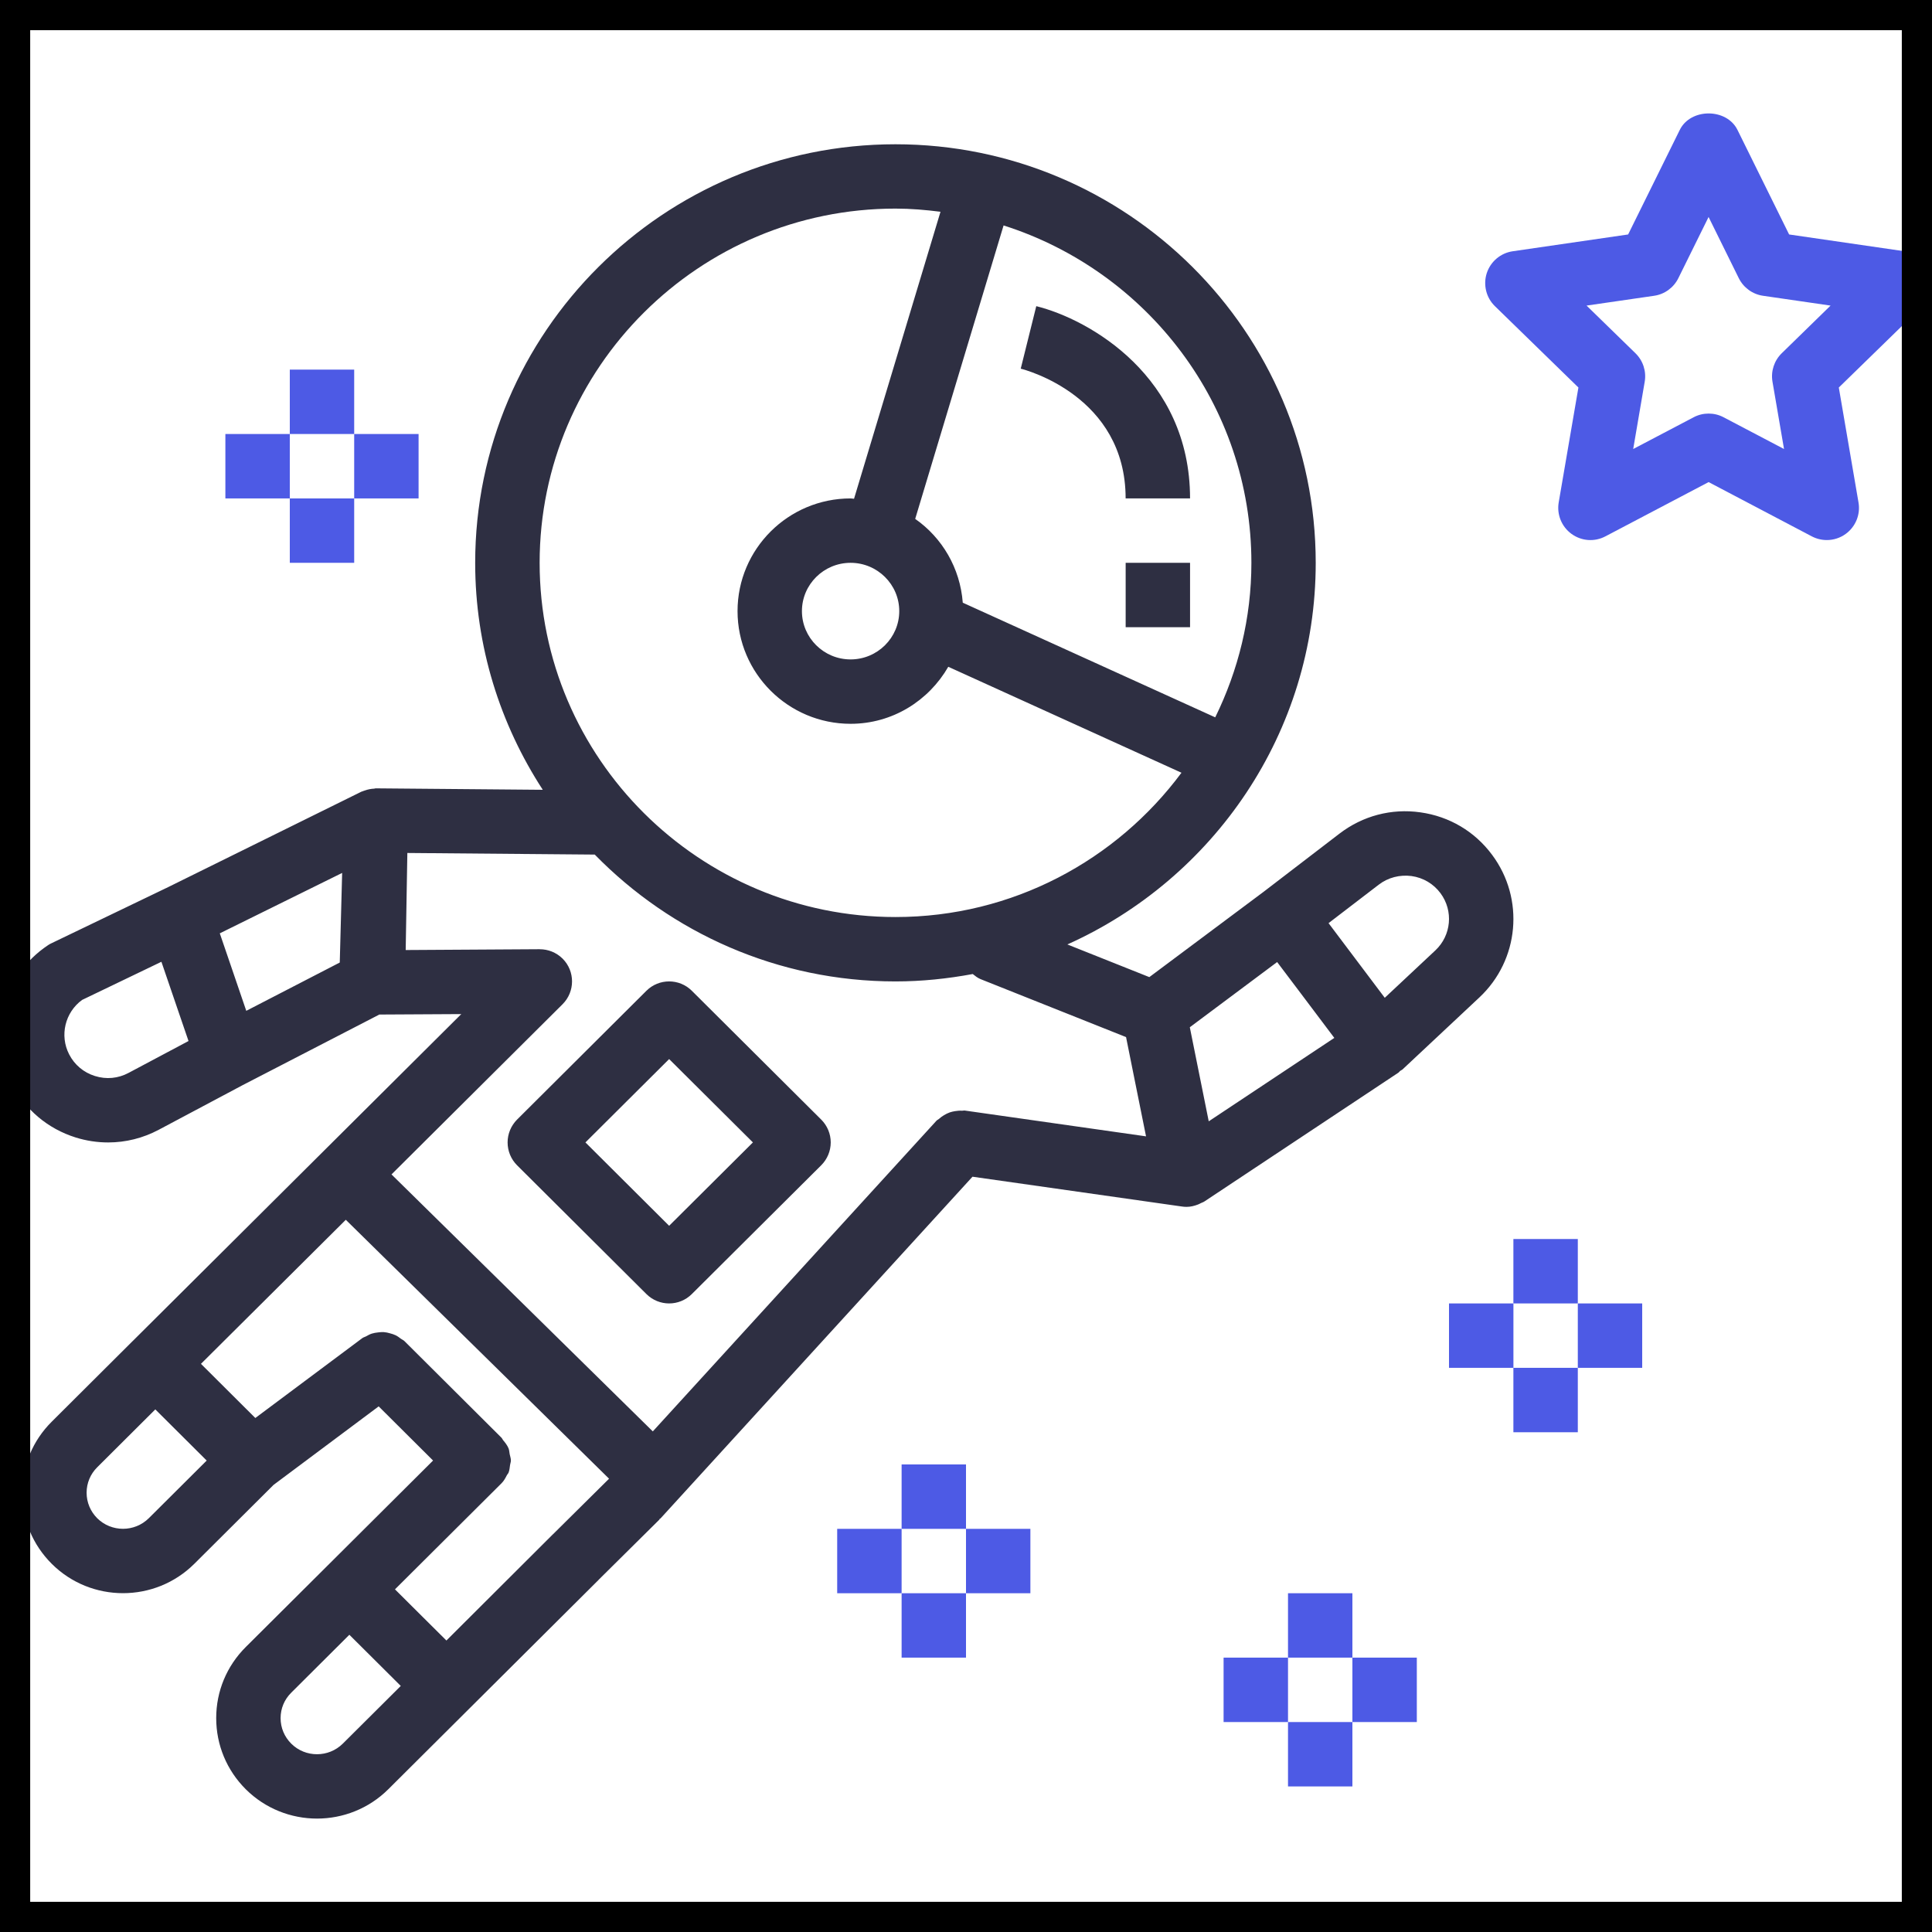
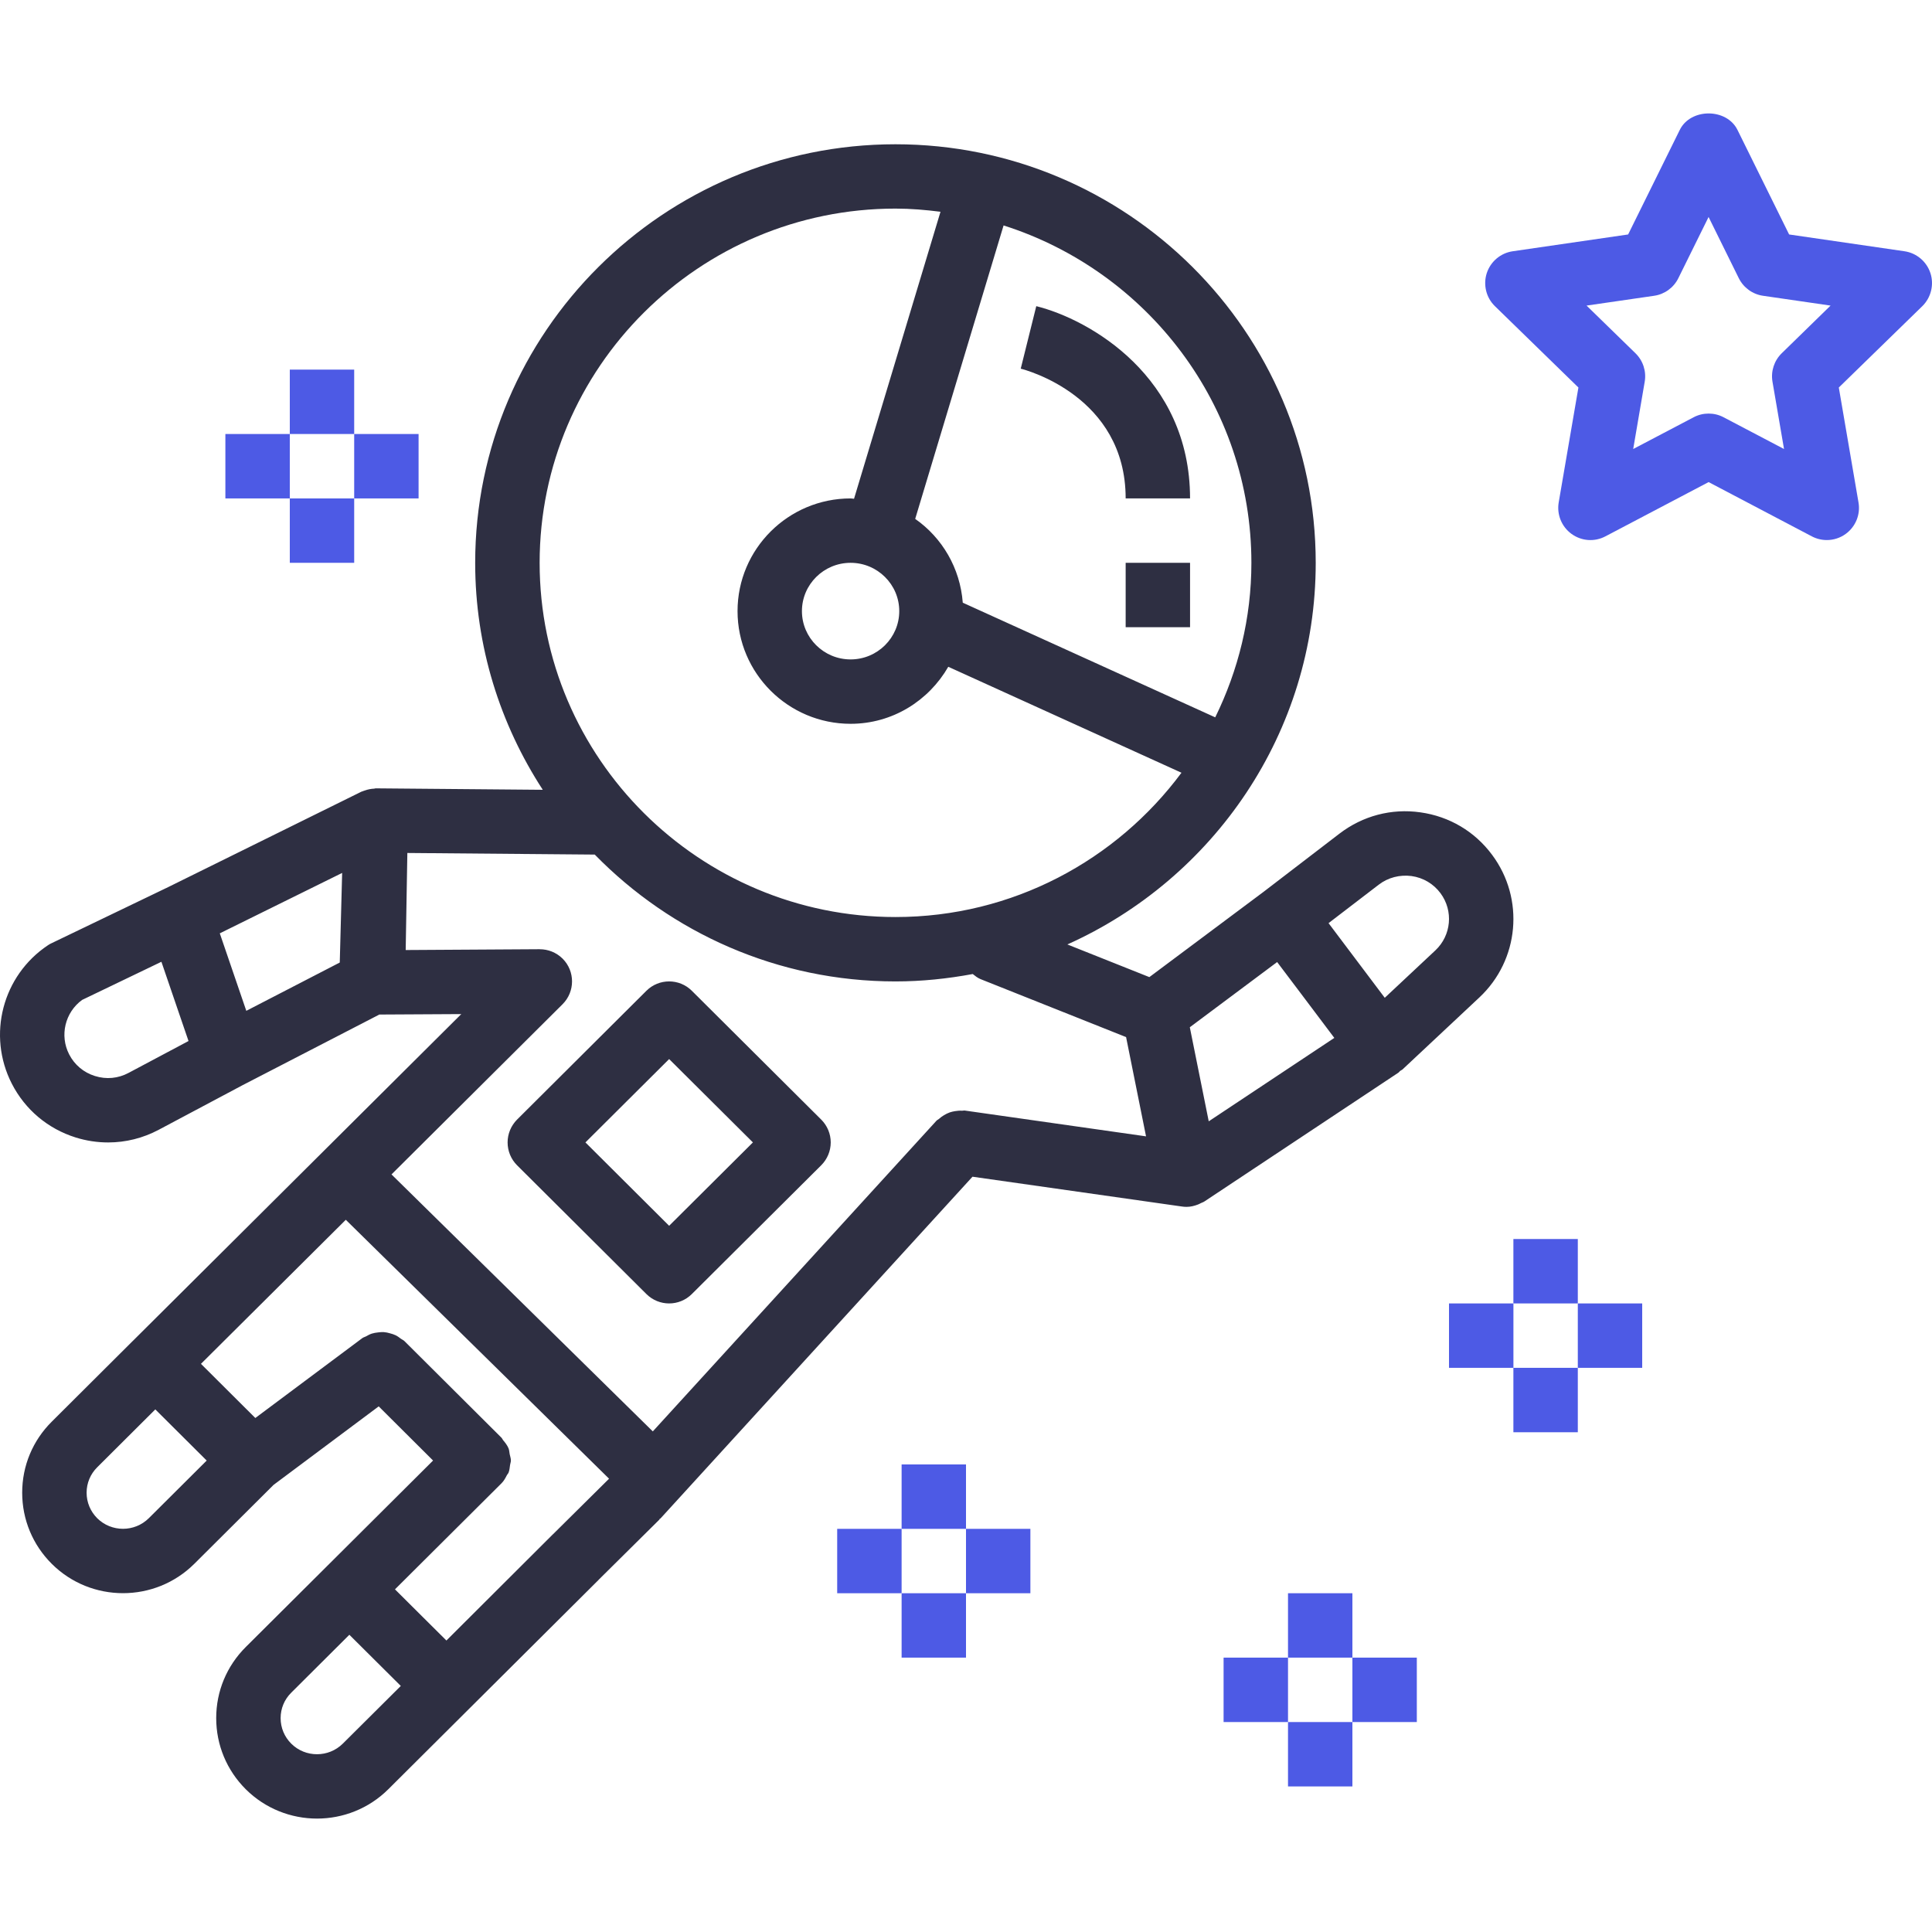
<svg xmlns="http://www.w3.org/2000/svg" width="64" height="64" viewBox="0 0 64 64" fill="none">
-   <path d="M63.948 9.048C63.822 8.663 63.489 8.381 63.087 8.323L59.267 7.767L57.557 4.305C57.198 3.575 56.002 3.575 55.644 4.305L53.934 7.767L50.113 8.323C49.711 8.381 49.378 8.662 49.251 9.048C49.127 9.434 49.23 9.859 49.521 10.142L52.287 12.837L51.634 16.643C51.566 17.043 51.73 17.447 52.058 17.686C52.39 17.927 52.823 17.957 53.182 17.767L56.6 15.97L60.017 17.767C60.173 17.849 60.345 17.89 60.515 17.89C60.735 17.89 60.956 17.822 61.142 17.686C61.47 17.447 61.635 17.043 61.565 16.643L60.913 12.837L63.679 10.142C63.968 9.858 64.073 9.434 63.948 9.048ZM59.022 11.702C58.772 11.946 58.656 12.3 58.716 12.646L59.098 14.874L57.097 13.823C56.941 13.74 56.771 13.7 56.6 13.7C56.429 13.7 56.26 13.74 56.103 13.823L54.102 14.874L54.483 12.646C54.543 12.3 54.428 11.947 54.177 11.702L52.557 10.123L54.795 9.798C55.143 9.748 55.442 9.529 55.598 9.214L56.599 7.188L57.599 9.214C57.755 9.529 58.055 9.748 58.403 9.798L60.64 10.123L59.022 11.702Z" fill="#4D5AE5" />
+   <path d="M63.948 9.048C63.822 8.663 63.489 8.381 63.087 8.323L59.267 7.767L57.557 4.305C57.198 3.575 56.002 3.575 55.644 4.305L53.934 7.767L50.113 8.323C49.711 8.381 49.378 8.662 49.251 9.048C49.127 9.434 49.23 9.859 49.521 10.142L52.287 12.837L51.634 16.643C51.566 17.043 51.73 17.447 52.058 17.686C52.39 17.927 52.823 17.957 53.182 17.767L56.6 15.97L60.018 17.767C60.173 17.849 60.345 17.89 60.515 17.89C60.735 17.89 60.956 17.822 61.142 17.686C61.47 17.447 61.635 17.043 61.565 16.643L60.913 12.837L63.679 10.142C63.968 9.858 64.073 9.434 63.948 9.048ZM59.022 11.702C58.772 11.946 58.656 12.3 58.716 12.646L59.098 14.874L57.097 13.823C56.941 13.74 56.771 13.7 56.6 13.7C56.429 13.7 56.26 13.74 56.103 13.823L54.102 14.874L54.483 12.646C54.543 12.3 54.428 11.947 54.177 11.702L52.557 10.123L54.795 9.798C55.143 9.748 55.443 9.529 55.598 9.214L56.599 7.188L57.599 9.214C57.755 9.529 58.055 9.748 58.403 9.798L60.64 10.123L59.022 11.702Z" fill="#4D5AE5" />
  <path d="M52.267 41.044H50.133V43.178H52.267V41.044Z" fill="#4D5AE5" />
  <path d="M52.267 45.311H50.133V47.445H52.267V45.311Z" fill="#4D5AE5" />
  <path d="M54.4 43.178H52.267V45.311H54.4V43.178Z" fill="#4D5AE5" />
  <path d="M50.134 43.178H48V45.311H50.134V43.178Z" fill="#4D5AE5" />
  <path d="M44.8 52.778H42.667V54.911H44.8V52.778Z" fill="#4D5AE5" />
  <path d="M44.8 57.045H42.667V59.178H44.8V57.045Z" fill="#4D5AE5" />
  <path d="M46.934 54.911H44.8V57.045H46.934V54.911Z" fill="#4D5AE5" />
  <path d="M42.667 54.911H40.533V57.045H42.667V54.911Z" fill="#4D5AE5" />
  <path d="M32 48.511H29.867V50.645H32V48.511Z" fill="#4D5AE5" />
  <path d="M32 52.778H29.867V54.911H32V52.778Z" fill="#4D5AE5" />
  <path d="M34.133 50.645H32V52.778H34.133V50.645Z" fill="#4D5AE5" />
  <path d="M29.867 50.645H27.733V52.778H29.867V50.645Z" fill="#4D5AE5" />
  <path d="M11.733 12.244H9.6V14.377H11.733V12.244Z" fill="#4D5AE5" />
  <path d="M11.733 16.511H9.6V18.644H11.733V16.511Z" fill="#4D5AE5" />
  <path d="M13.866 14.377H11.733V16.511H13.866V14.377Z" fill="#4D5AE5" />
  <path d="M9.6 14.377H7.466V16.511H9.6V14.377Z" fill="#4D5AE5" />
-   <path d="M49.429 28.319C48.855 27.543 48.011 27.044 47.053 26.91C46.091 26.773 45.141 27.026 44.373 27.614L41.87 29.533L41.869 29.534L38.073 32.368L35.358 31.286C40.2 29.114 43.585 24.27 43.585 18.646C43.585 11 37.34 4.779 29.663 4.779C21.986 4.779 15.741 11 15.741 18.646C15.741 21.418 16.569 23.994 17.98 26.163L12.453 26.115C12.45 26.115 12.447 26.115 12.443 26.115C12.426 26.115 12.412 26.123 12.396 26.125C12.291 26.129 12.187 26.15 12.086 26.186C12.06 26.196 12.034 26.201 12.009 26.213C11.996 26.218 11.984 26.22 11.971 26.226L5.505 29.419C5.504 29.419 5.503 29.419 5.503 29.419L1.716 31.241C1.674 31.259 1.631 31.283 1.59 31.311C0.08 32.316 -0.434 34.289 0.393 35.902C0.834 36.759 1.583 37.391 2.505 37.68C2.86 37.791 3.223 37.845 3.584 37.845C4.163 37.845 4.737 37.703 5.262 37.423L8.038 35.947L12.566 33.608L15.28 33.593L4.396 44.424C4.395 44.425 4.394 44.425 4.393 44.426L1.716 47.093C1.083 47.722 0.735 48.557 0.735 49.448C0.735 50.337 1.083 51.175 1.716 51.805C2.365 52.452 3.22 52.776 4.074 52.776C4.93 52.776 5.783 52.452 6.435 51.805L9.063 49.188L12.544 46.588L14.346 48.382L10.823 51.89C10.822 51.892 10.821 51.892 10.82 51.893L8.142 54.559C7.51 55.189 7.162 56.024 7.162 56.914C7.162 57.804 7.51 58.641 8.142 59.272C8.792 59.918 9.647 60.243 10.502 60.243C11.356 60.243 12.212 59.918 12.862 59.272L15.541 56.605L19.826 52.339C19.827 52.337 19.827 52.336 19.828 52.335L21.847 50.335L21.839 50.328C21.852 50.315 21.87 50.311 21.883 50.297L32.215 38.98L39.157 39.968C39.207 39.976 39.257 39.979 39.307 39.979C39.437 39.979 39.561 39.948 39.682 39.902C39.717 39.889 39.748 39.872 39.781 39.855C39.819 39.836 39.86 39.825 39.896 39.801L46.323 35.534C46.347 35.518 46.359 35.492 46.382 35.475C46.407 35.455 46.439 35.447 46.463 35.424L49.006 33.042C50.329 31.803 50.511 29.772 49.429 28.319ZM4.261 35.54C3.914 35.726 3.521 35.763 3.144 35.644C2.771 35.528 2.468 35.273 2.291 34.928C1.968 34.301 2.155 33.537 2.719 33.124L5.347 31.86L5.979 33.709L6.245 34.485L4.261 35.54ZM11.255 31.885L8.158 33.485L7.648 31.991L7.281 30.918L11.334 28.917L11.255 31.885ZM41.454 18.644C41.454 20.481 41.016 22.213 40.256 23.763L31.893 19.965C31.806 18.818 31.211 17.814 30.317 17.189L33.245 7.468C38 8.981 41.454 13.417 41.454 18.644ZM17.876 18.644C17.876 12.175 23.165 6.91 29.665 6.91C30.171 6.91 30.666 6.953 31.155 7.015L28.291 16.522C28.253 16.521 28.216 16.511 28.177 16.511C26.112 16.511 24.432 18.185 24.432 20.244C24.432 22.303 26.112 23.977 28.177 23.977C29.566 23.977 30.766 23.211 31.413 22.088L39.138 25.598C36.989 28.491 33.549 30.378 29.665 30.378C23.165 30.378 17.876 25.113 17.876 18.644ZM29.789 20.244C29.789 21.126 29.065 21.844 28.177 21.844C27.288 21.844 26.565 21.126 26.565 20.244C26.565 19.362 27.288 18.644 28.177 18.644C29.065 18.644 29.789 19.362 29.789 20.244ZM4.93 50.292C4.457 50.761 3.692 50.76 3.221 50.294C2.994 50.066 2.869 49.767 2.869 49.448C2.869 49.13 2.994 48.83 3.221 48.605L5.145 46.688L6.847 48.383L4.93 50.292ZM11.357 57.759C10.885 58.228 10.119 58.229 9.648 57.761C9.42 57.533 9.295 57.234 9.295 56.915C9.295 56.597 9.42 56.297 9.648 56.072L11.573 54.154L12.378 54.955L13.276 55.849L11.357 57.759ZM18.321 50.822C18.32 50.823 18.319 50.823 18.317 50.824L14.788 54.344L13.982 53.543L13.084 52.649L16.611 49.138C16.611 49.138 16.611 49.138 16.611 49.137C16.612 49.136 16.613 49.136 16.614 49.135C16.694 49.055 16.744 48.959 16.793 48.864C16.807 48.837 16.834 48.813 16.846 48.784C16.879 48.702 16.884 48.614 16.897 48.527C16.903 48.478 16.924 48.432 16.924 48.382C16.924 48.311 16.899 48.241 16.884 48.171C16.871 48.107 16.871 48.042 16.847 47.98C16.806 47.88 16.737 47.791 16.664 47.705C16.644 47.681 16.637 47.651 16.614 47.629C16.614 47.629 16.614 47.629 16.613 47.629C16.612 47.628 16.612 47.626 16.611 47.625L13.397 44.425C13.363 44.391 13.319 44.377 13.281 44.348C13.224 44.304 13.17 44.264 13.107 44.233C13.046 44.203 12.984 44.185 12.92 44.168C12.852 44.148 12.786 44.133 12.714 44.128C12.649 44.124 12.588 44.13 12.523 44.138C12.452 44.146 12.385 44.156 12.315 44.178C12.248 44.2 12.188 44.233 12.127 44.268C12.087 44.29 12.042 44.298 12.005 44.325L8.458 46.973L6.657 45.179L11.455 40.407L20.176 48.984L18.321 50.822ZM31.958 36.788C31.927 36.784 31.899 36.796 31.868 36.794C31.79 36.789 31.715 36.795 31.637 36.808C31.577 36.818 31.519 36.83 31.461 36.85C31.393 36.874 31.331 36.906 31.268 36.944C31.209 36.98 31.154 37.019 31.102 37.067C31.076 37.089 31.045 37.1 31.022 37.125L21.625 47.417L12.969 38.904L18.635 33.267C19.052 32.851 19.055 32.176 18.639 31.758C18.428 31.548 18.152 31.444 17.876 31.445V31.444L13.439 31.471L13.494 28.256L19.702 28.309C22.232 30.897 25.761 32.511 29.665 32.511C30.54 32.511 31.393 32.42 32.224 32.266C32.304 32.33 32.383 32.395 32.483 32.435L37.302 34.355L37.607 35.872L37.964 37.643L31.958 36.788ZM40.041 37.145L39.414 34.029L42.307 31.869L43.065 32.873L44.201 34.382L40.041 37.145ZM47.548 31.483L45.872 33.053L44.01 30.58L45.673 29.306C45.983 29.067 46.374 28.97 46.758 29.02C47.145 29.074 47.486 29.276 47.718 29.588C48.152 30.172 48.078 30.986 47.548 31.483Z" fill="#2E2F42" />
+   <path d="M49.429 28.319C48.855 27.543 48.011 27.044 47.053 26.91C46.091 26.773 45.142 27.026 44.373 27.614L41.87 29.533L41.869 29.534L38.074 32.368L35.358 31.286C40.2 29.114 43.585 24.27 43.585 18.646C43.585 11 37.34 4.779 29.663 4.779C21.986 4.779 15.741 11 15.741 18.646C15.741 21.418 16.569 23.994 17.98 26.163L12.453 26.115C12.45 26.115 12.447 26.115 12.443 26.115C12.426 26.115 12.412 26.123 12.396 26.125C12.291 26.129 12.187 26.15 12.086 26.186C12.06 26.196 12.034 26.201 12.009 26.213C11.997 26.218 11.984 26.22 11.971 26.226L5.505 29.419C5.504 29.419 5.503 29.419 5.503 29.419L1.716 31.241C1.674 31.259 1.632 31.283 1.59 31.311C0.081 32.316 -0.434 34.289 0.393 35.902C0.834 36.759 1.584 37.391 2.505 37.68C2.86 37.791 3.223 37.845 3.584 37.845C4.163 37.845 4.737 37.703 5.262 37.423L8.038 35.947L12.566 33.608L15.28 33.593L4.396 44.424C4.395 44.425 4.394 44.425 4.393 44.426L1.716 47.093C1.083 47.722 0.735 48.557 0.735 49.448C0.735 50.337 1.083 51.175 1.716 51.805C2.365 52.452 3.22 52.776 4.074 52.776C4.93 52.776 5.783 52.452 6.435 51.805L9.063 49.188L12.545 46.588L14.346 48.382L10.823 51.89C10.822 51.892 10.821 51.892 10.82 51.893L8.142 54.559C7.51 55.189 7.162 56.024 7.162 56.914C7.162 57.804 7.51 58.641 8.142 59.272C8.792 59.918 9.647 60.243 10.502 60.243C11.356 60.243 12.212 59.918 12.862 59.272L15.541 56.605L19.826 52.339C19.827 52.337 19.827 52.336 19.828 52.335L21.847 50.335L21.84 50.328C21.852 50.315 21.87 50.311 21.883 50.297L32.215 38.98L39.157 39.968C39.207 39.976 39.257 39.979 39.307 39.979C39.437 39.979 39.561 39.948 39.682 39.902C39.717 39.889 39.748 39.872 39.781 39.855C39.819 39.836 39.86 39.825 39.896 39.801L46.323 35.534C46.347 35.518 46.359 35.492 46.382 35.475C46.407 35.455 46.439 35.447 46.463 35.424L49.006 33.042C50.329 31.803 50.511 29.772 49.429 28.319ZM4.261 35.54C3.914 35.726 3.521 35.763 3.144 35.644C2.771 35.528 2.468 35.273 2.291 34.928C1.969 34.301 2.155 33.537 2.719 33.124L5.347 31.86L5.979 33.709L6.245 34.485L4.261 35.54ZM11.255 31.885L8.159 33.485L7.648 31.991L7.281 30.918L11.334 28.917L11.255 31.885ZM41.454 18.644C41.454 20.481 41.016 22.213 40.256 23.763L31.893 19.965C31.806 18.818 31.211 17.814 30.317 17.189L33.245 7.468C38 8.981 41.454 13.417 41.454 18.644ZM17.876 18.644C17.876 12.175 23.165 6.91 29.665 6.91C30.171 6.91 30.666 6.953 31.155 7.015L28.291 16.522C28.253 16.521 28.216 16.511 28.177 16.511C26.112 16.511 24.432 18.185 24.432 20.244C24.432 22.303 26.112 23.977 28.177 23.977C29.566 23.977 30.766 23.211 31.413 22.088L39.138 25.598C36.989 28.491 33.549 30.378 29.665 30.378C23.165 30.378 17.876 25.113 17.876 18.644ZM29.789 20.244C29.789 21.126 29.066 21.844 28.177 21.844C27.288 21.844 26.565 21.126 26.565 20.244C26.565 19.362 27.288 18.644 28.177 18.644C29.066 18.644 29.789 19.362 29.789 20.244ZM4.93 50.292C4.457 50.761 3.692 50.76 3.221 50.294C2.994 50.066 2.869 49.767 2.869 49.448C2.869 49.13 2.994 48.83 3.221 48.605L5.145 46.688L6.847 48.383L4.93 50.292ZM11.357 57.759C10.885 58.228 10.119 58.229 9.648 57.761C9.42 57.533 9.296 57.234 9.296 56.915C9.296 56.597 9.42 56.297 9.648 56.072L11.573 54.154L12.378 54.955L13.277 55.849L11.357 57.759ZM18.321 50.822C18.32 50.823 18.319 50.823 18.317 50.824L14.788 54.344L13.982 53.543L13.084 52.649L16.611 49.138C16.611 49.138 16.611 49.138 16.611 49.137C16.612 49.136 16.613 49.136 16.614 49.135C16.694 49.055 16.744 48.959 16.793 48.864C16.807 48.837 16.834 48.813 16.846 48.784C16.879 48.702 16.884 48.614 16.897 48.527C16.903 48.478 16.924 48.432 16.924 48.382C16.924 48.311 16.899 48.241 16.884 48.171C16.871 48.107 16.871 48.042 16.847 47.98C16.806 47.88 16.737 47.791 16.664 47.705C16.644 47.681 16.637 47.651 16.614 47.629C16.614 47.629 16.614 47.629 16.613 47.629C16.612 47.628 16.612 47.626 16.611 47.625L13.397 44.425C13.363 44.391 13.319 44.377 13.281 44.348C13.224 44.304 13.17 44.264 13.107 44.233C13.046 44.203 12.984 44.185 12.92 44.168C12.852 44.148 12.786 44.133 12.714 44.128C12.649 44.124 12.588 44.13 12.523 44.138C12.452 44.146 12.385 44.156 12.315 44.178C12.248 44.2 12.189 44.233 12.127 44.268C12.087 44.29 12.042 44.298 12.005 44.325L8.458 46.973L6.657 45.179L11.455 40.407L20.176 48.984L18.321 50.822ZM31.958 36.788C31.927 36.784 31.899 36.796 31.868 36.794C31.79 36.789 31.715 36.795 31.637 36.808C31.577 36.818 31.519 36.83 31.461 36.85C31.393 36.874 31.331 36.906 31.268 36.944C31.209 36.98 31.154 37.019 31.102 37.067C31.076 37.089 31.045 37.1 31.022 37.125L21.625 47.417L12.969 38.904L18.635 33.267C19.052 32.851 19.055 32.176 18.639 31.758C18.428 31.548 18.152 31.444 17.876 31.445V31.444L13.439 31.471L13.494 28.256L19.702 28.309C22.232 30.897 25.761 32.511 29.665 32.511C30.54 32.511 31.393 32.42 32.224 32.266C32.304 32.33 32.383 32.395 32.483 32.435L37.303 34.355L37.608 35.872L37.964 37.643L31.958 36.788ZM40.041 37.145L39.414 34.029L42.307 31.869L43.065 32.873L44.201 34.382L40.041 37.145ZM47.548 31.483L45.872 33.053L44.01 30.58L45.673 29.306C45.983 29.067 46.374 28.97 46.758 29.02C47.145 29.074 47.486 29.276 47.718 29.588C48.152 30.172 48.078 30.986 47.548 31.483Z" fill="#2E2F42" />
  <path d="M27.204 37.088L22.918 32.821C22.503 32.407 21.829 32.407 21.413 32.821L17.128 37.088C16.928 37.29 16.815 37.561 16.815 37.844C16.815 38.128 16.927 38.4 17.128 38.601L21.413 42.867C21.621 43.074 21.894 43.178 22.166 43.178C22.438 43.178 22.711 43.074 22.918 42.867L27.204 38.601C27.405 38.4 27.519 38.128 27.519 37.844C27.519 37.561 27.406 37.289 27.204 37.088ZM22.166 40.606L19.393 37.844L22.166 35.083L24.941 37.844L22.166 40.606Z" fill="#2E2F42" />
-   <path d="M34.328 10.142L33.813 12.213C33.955 12.248 37.288 13.117 37.288 16.511H39.422C39.422 12.476 36.091 10.58 34.328 10.142Z" fill="#2E2F42" />
+   <path d="M34.328 10.142L33.813 12.213C33.955 12.248 37.289 13.117 37.289 16.511H39.422C39.422 12.476 36.091 10.58 34.328 10.142Z" fill="#2E2F42" />
  <path d="M39.422 18.644H37.289V20.777H39.422V18.644Z" fill="#2E2F42" />
-   <rect x="0.5" y="0.5" width="63" height="63" stroke="black" />
</svg>
